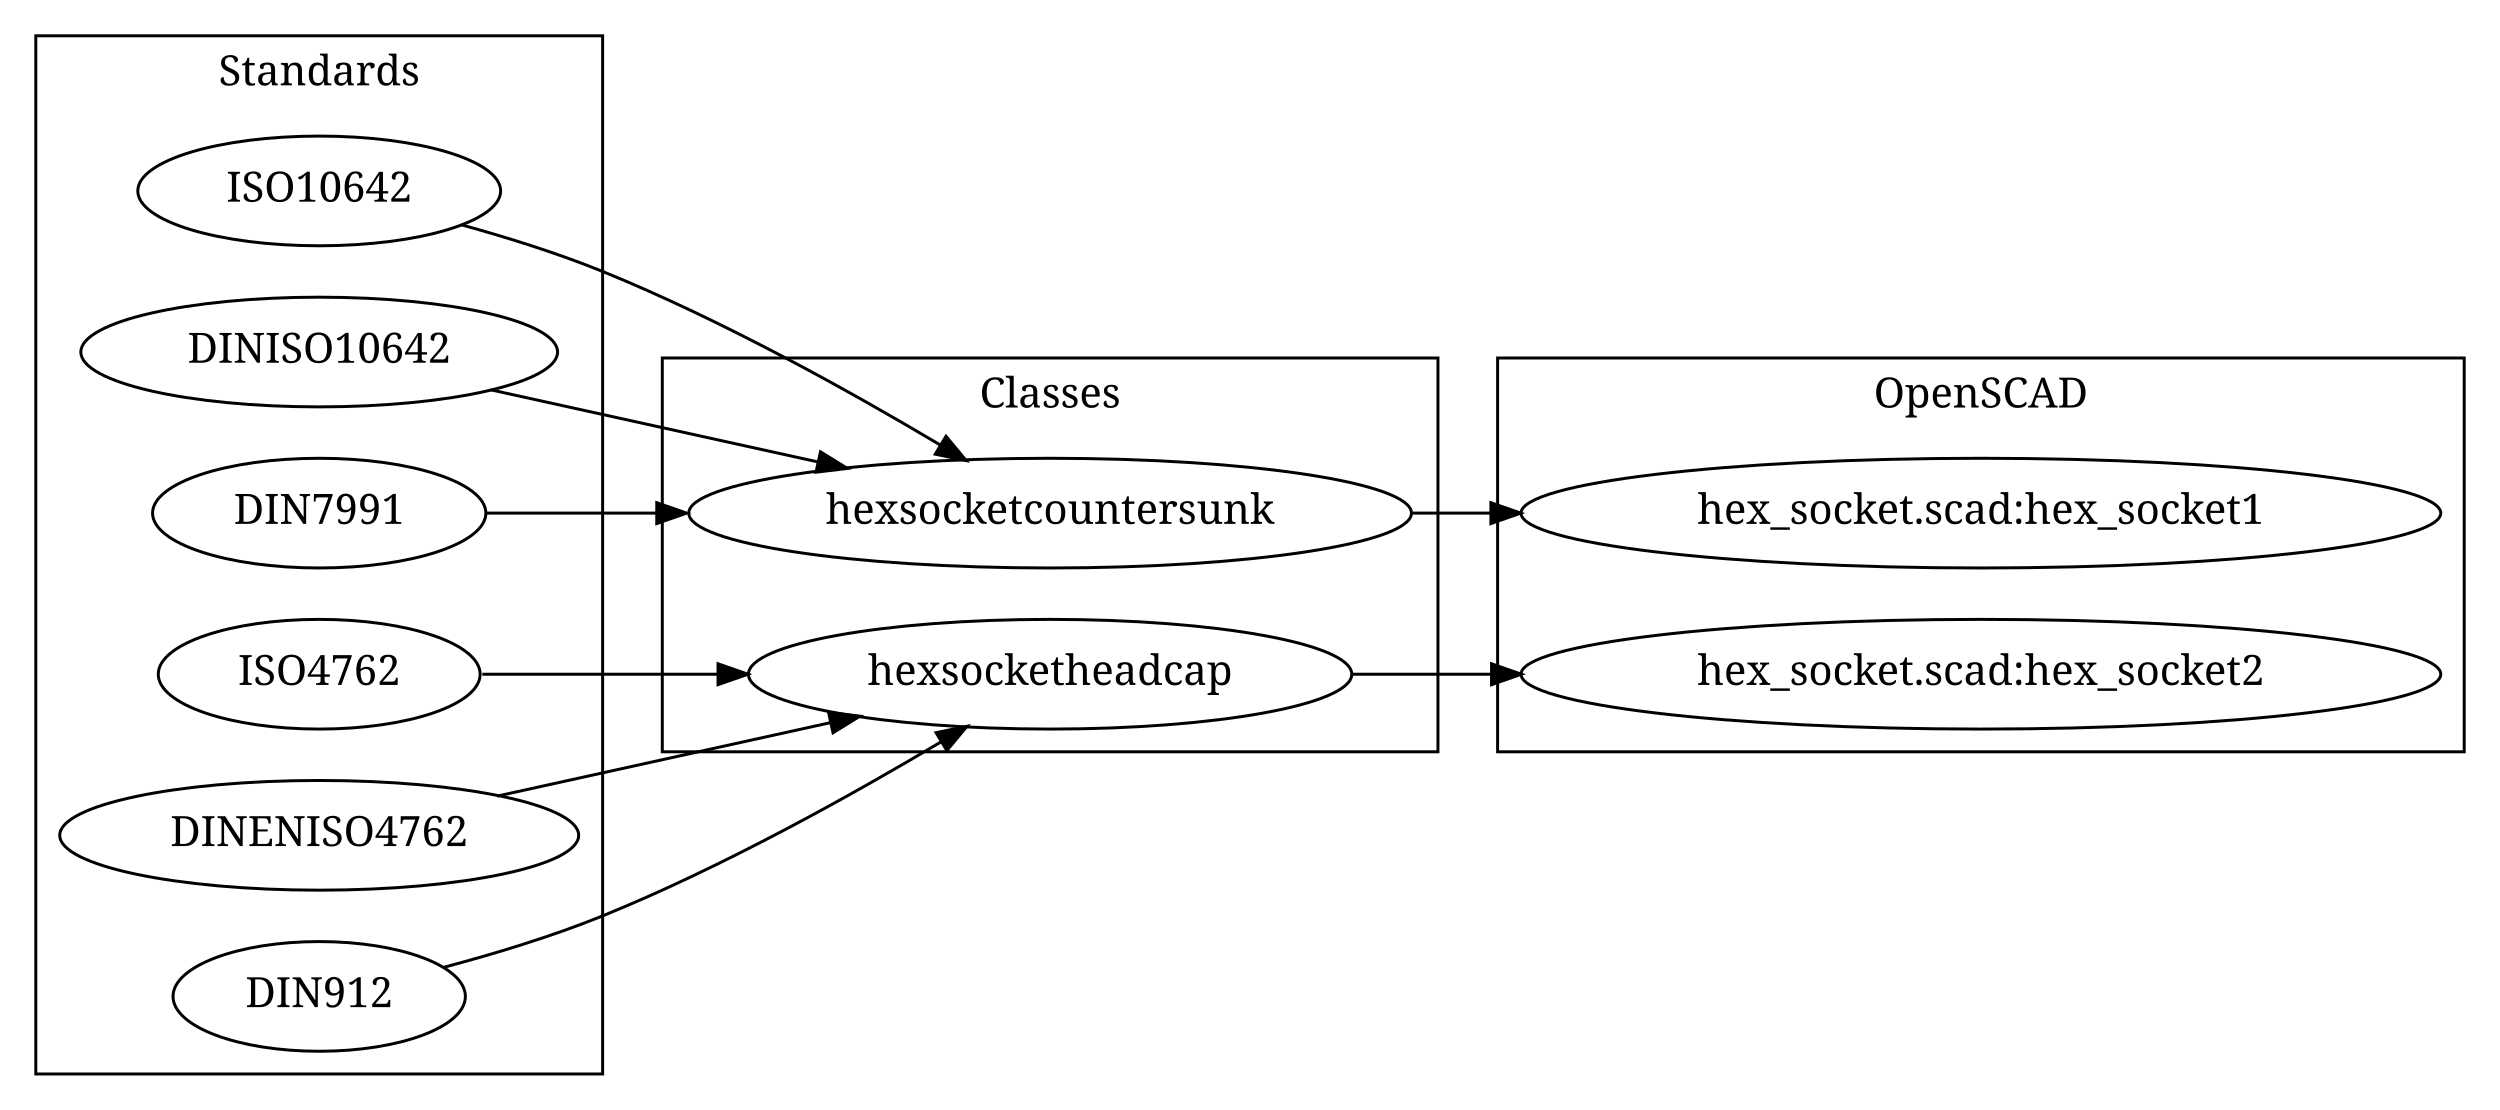
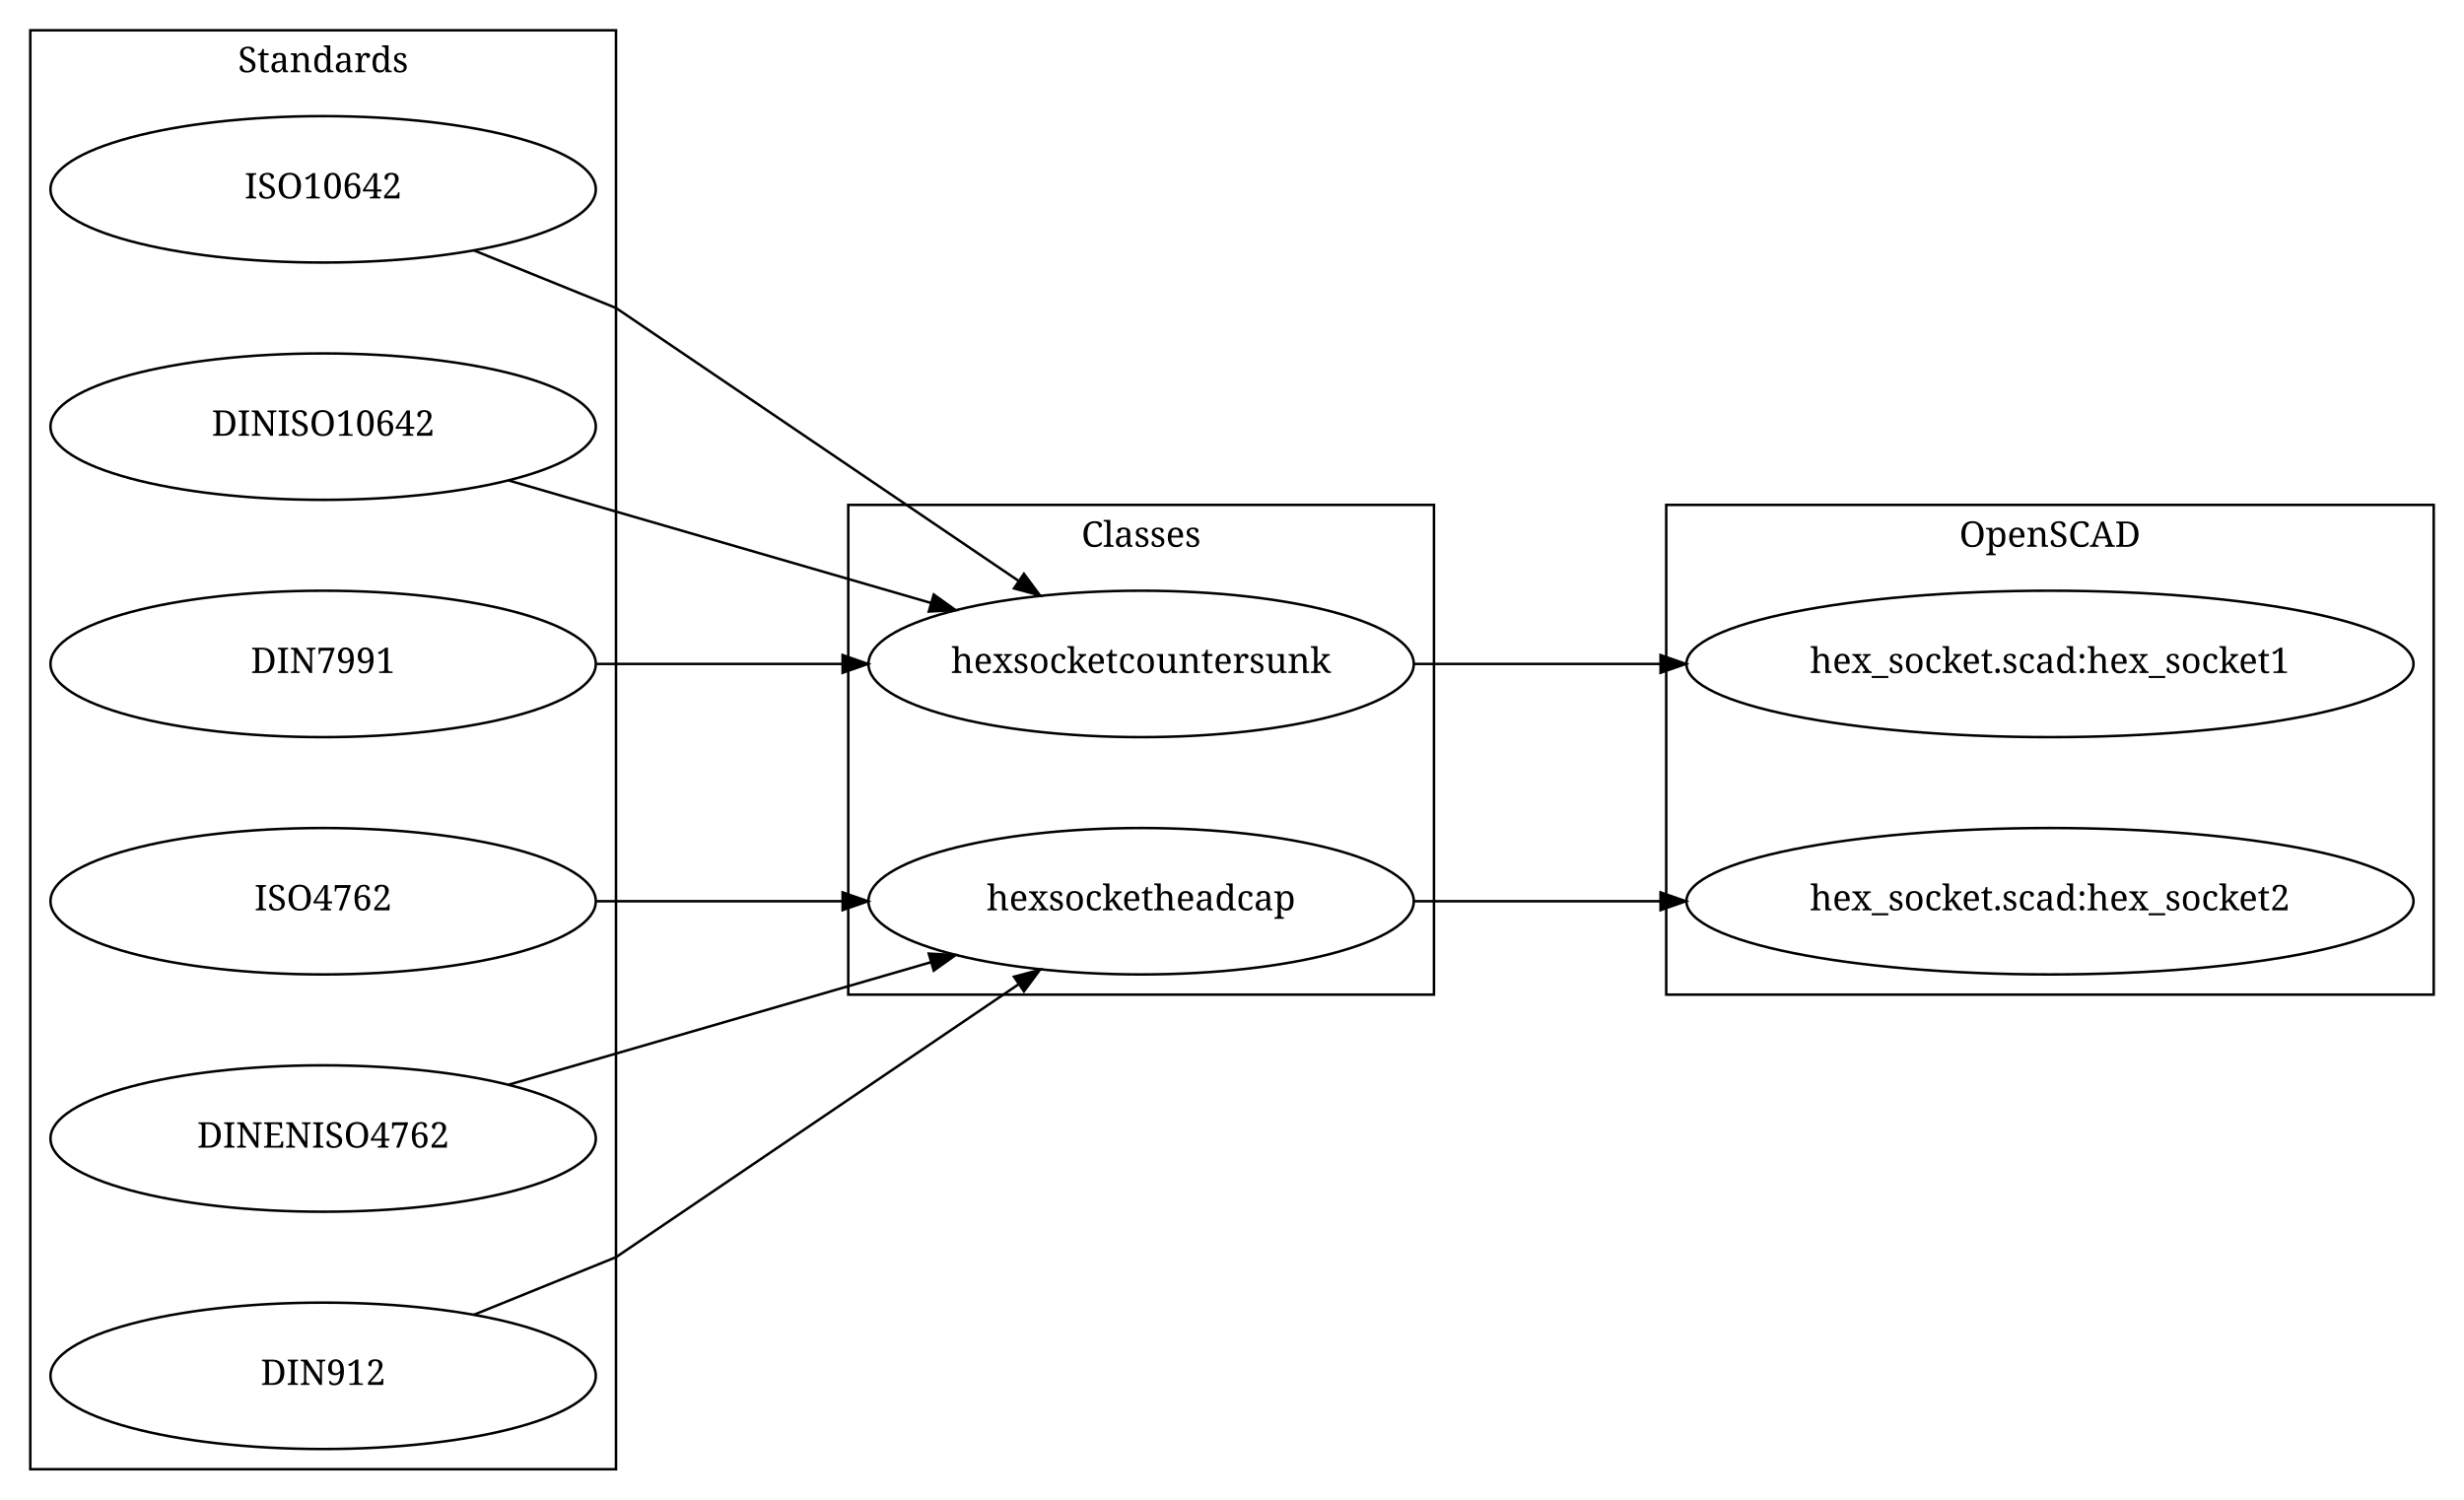
- <svg xmlns="http://www.w3.org/2000/svg" width="838pt" height="372pt" viewBox="0.00 0.00 838.00 372.00">
-   <g id="graph1" class="graph" transform="scale(1 1) rotate(0) translate(4 368)">
-     <polygon fill="white" stroke="white" points="-4,5 -4,-368 835,-368 835,5 -4,5" />
+ <svg xmlns="http://www.w3.org/2000/svg" width="976pt" height="594pt" viewBox="0.00 0.00 976.00 594.00">
+   <g id="graph1" class="graph" transform="scale(1 1) rotate(0) translate(4 590)">
+     <polygon fill="white" stroke="white" points="-4,5 -4,-590 973,-590 973,5 -4,5" />
    <g id="graph2" class="cluster">
-       <polygon fill="none" stroke="black" points="218,-116 218,-248 478,-248 478,-116 218,-116" />
-       <text text-anchor="middle" x="348" y="-231.4" font-family="Times Roman,serif" font-size="14.00">Classes</text>
+       <polygon fill="none" stroke="black" points="332,-196 332,-390 564,-390 564,-196 332,-196" />
+       <text text-anchor="middle" x="448" y="-373.4" font-family="Times Roman,serif" font-size="14.00">Classes</text>
    </g>
    <g id="graph3" class="cluster">
-       <polygon fill="none" stroke="black" points="8,-8 8,-356 198,-356 198,-8 8,-8" />
-       <text text-anchor="middle" x="103" y="-339.4" font-family="Times Roman,serif" font-size="14.00">Standards</text>
+       <polygon fill="none" stroke="black" points="8,-8 8,-578 240,-578 240,-8 8,-8" />
+       <text text-anchor="middle" x="124" y="-561.4" font-family="Times Roman,serif" font-size="14.00">Standards</text>
    </g>
    <g id="graph5" class="cluster">
-       <polygon fill="none" stroke="black" points="498,-116 498,-248 822,-248 822,-116 498,-116" />
-       <text text-anchor="middle" x="660" y="-231.4" font-family="Times Roman,serif" font-size="14.00">OpenSCAD</text>
+       <polygon fill="none" stroke="black" points="656,-196 656,-390 960,-390 960,-196 656,-196" />
+       <text text-anchor="middle" x="808" y="-373.4" font-family="Times Roman,serif" font-size="14.00">OpenSCAD</text>
    </g>
    <g id="node2" class="node">
-       <ellipse fill="none" stroke="black" cx="348" cy="-196" rx="121.122" ry="18.385" />
-       <text text-anchor="middle" x="348" y="-192.4" font-family="Times Roman,serif" font-size="14.00">hexsocketcountersunk</text>
+       <ellipse fill="none" stroke="black" cx="448" cy="-327" rx="108" ry="29" />
+       <text text-anchor="middle" x="448" y="-323.4" font-family="Times Roman,serif" font-size="14.00">hexsocketcountersunk</text>
    </g>
    <g id="node13" class="node">
-       <ellipse fill="none" stroke="black" cx="660" cy="-196" rx="154.149" ry="18.385" />
-       <text text-anchor="middle" x="660" y="-192.4" font-family="Times Roman,serif" font-size="14.00">hex_socket.scad:hex_socket1</text>
+       <ellipse fill="none" stroke="black" cx="808" cy="-327" rx="144" ry="29" />
+       <text text-anchor="middle" x="808" y="-323.4" font-family="Times Roman,serif" font-size="14.00">hex_socket.scad:hex_socket1</text>
    </g>
    <g id="edge6" class="edge">
-       <path fill="none" stroke="black" d="M469.521,-196C478.068,-196 486.76,-196 495.488,-196" />
-       <polygon fill="black" stroke="black" points="495.744,-199.5 505.744,-196 495.744,-192.5 495.744,-199.5" />
+       <path fill="none" stroke="black" d="M556.012,-327C586.7,-327 620.73,-327 653.598,-327" />
+       <polygon fill="black" stroke="black" points="653.756,-330.5 663.756,-327 653.756,-323.5 653.756,-330.5" />
    </g>
    <g id="node3" class="node">
-       <ellipse fill="none" stroke="black" cx="348" cy="-142" rx="101.116" ry="18.385" />
-       <text text-anchor="middle" x="348" y="-138.4" font-family="Times Roman,serif" font-size="14.00">hexsocketheadcap</text>
+       <ellipse fill="none" stroke="black" cx="448" cy="-233" rx="108" ry="29" />
+       <text text-anchor="middle" x="448" y="-229.4" font-family="Times Roman,serif" font-size="14.00">hexsocketheadcap</text>
    </g>
    <g id="node14" class="node">
-       <ellipse fill="none" stroke="black" cx="660" cy="-142" rx="154.149" ry="18.385" />
-       <text text-anchor="middle" x="660" y="-138.4" font-family="Times Roman,serif" font-size="14.00">hex_socket.scad:hex_socket2</text>
+       <ellipse fill="none" stroke="black" cx="808" cy="-233" rx="144" ry="29" />
+       <text text-anchor="middle" x="808" y="-229.4" font-family="Times Roman,serif" font-size="14.00">hex_socket.scad:hex_socket2</text>
    </g>
    <g id="edge14" class="edge">
-       <path fill="none" stroke="black" d="M449.297,-142C464.185,-142 479.835,-142 495.598,-142" />
-       <polygon fill="black" stroke="black" points="495.967,-145.5 505.967,-142 495.967,-138.5 495.967,-145.5" />
+       <path fill="none" stroke="black" d="M556.012,-233C586.7,-233 620.73,-233 653.598,-233" />
+       <polygon fill="black" stroke="black" points="653.756,-236.5 663.756,-233 653.756,-229.5 653.756,-236.5" />
    </g>
    <g id="node5" class="node">
-       <ellipse fill="none" stroke="black" cx="103" cy="-304" rx="60.811" ry="18.385" />
-       <text text-anchor="middle" x="103" y="-300.4" font-family="Times Roman,serif" font-size="14.00">ISO10642</text>
+       <ellipse fill="none" stroke="black" cx="124" cy="-515" rx="108" ry="29" />
+       <text text-anchor="middle" x="124" y="-511.4" font-family="Times Roman,serif" font-size="14.00">ISO10642</text>
    </g>
    <g id="edge8" class="edge">
-       <path fill="none" stroke="black" d="M150.556,-292.672C165.937,-288.432 182.91,-283.133 198,-277 238.129,-260.691 281.402,-236.555 311.108,-218.872" />
-       <polygon fill="black" stroke="black" points="313.102,-221.757 319.873,-213.607 309.498,-215.756 313.102,-221.757" />
+       <path fill="none" stroke="black" d="M183.699,-490.812C212.122,-479.295 240,-468 240,-468 240,-468 338.016,-401.556 399.479,-359.891" />
+       <polygon fill="black" stroke="black" points="401.582,-362.694 407.896,-354.186 397.654,-356.9 401.582,-362.694" />
    </g>
    <g id="node6" class="node">
-       <ellipse fill="none" stroke="black" cx="103" cy="-250" rx="79.903" ry="18.385" />
-       <text text-anchor="middle" x="103" y="-246.4" font-family="Times Roman,serif" font-size="14.00">DINISO10642</text>
+       <ellipse fill="none" stroke="black" cx="124" cy="-421" rx="108" ry="29" />
+       <text text-anchor="middle" x="124" y="-417.4" font-family="Times Roman,serif" font-size="14.00">DINISO10642</text>
    </g>
    <g id="edge10" class="edge">
-       <path fill="none" stroke="black" d="M160.442,-237.339C193.15,-230.13 234.575,-221 270.169,-213.154" />
-       <polygon fill="black" stroke="black" points="271.03,-216.549 280.042,-210.978 269.523,-209.713 271.03,-216.549" />
+       <path fill="none" stroke="black" d="M197.521,-399.67C247.247,-385.243 313.017,-366.162 364.685,-351.172" />
+       <polygon fill="black" stroke="black" points="365.862,-354.475 374.49,-348.327 363.911,-347.752 365.862,-354.475" />
    </g>
    <g id="node7" class="node">
-       <ellipse fill="none" stroke="black" cx="103" cy="-196" rx="55.861" ry="18.385" />
-       <text text-anchor="middle" x="103" y="-192.4" font-family="Times Roman,serif" font-size="14.00">DIN7991</text>
+       <ellipse fill="none" stroke="black" cx="124" cy="-327" rx="108" ry="29" />
+       <text text-anchor="middle" x="124" y="-323.4" font-family="Times Roman,serif" font-size="14.00">DIN7991</text>
    </g>
    <g id="edge12" class="edge">
-       <path fill="none" stroke="black" d="M159.208,-196C176.369,-196 196.015,-196 216,-196" />
-       <polygon fill="black" stroke="black" points="216.148,-199.5 226.148,-196 216.148,-192.5 216.148,-199.5" />
+       <path fill="none" stroke="black" d="M232.338,-327C263.545,-327 297.748,-327 329.536,-327" />
+       <polygon fill="black" stroke="black" points="329.764,-330.5 339.764,-327 329.764,-323.5 329.764,-330.5" />
    </g>
    <g id="node8" class="node">
-       <ellipse fill="none" stroke="black" cx="103" cy="-142" rx="53.948" ry="18.385" />
-       <text text-anchor="middle" x="103" y="-138.4" font-family="Times Roman,serif" font-size="14.00">ISO4762</text>
+       <ellipse fill="none" stroke="black" cx="124" cy="-233" rx="108" ry="29" />
+       <text text-anchor="middle" x="124" y="-229.4" font-family="Times Roman,serif" font-size="14.00">ISO4762</text>
    </g>
    <g id="edge16" class="edge">
-       <path fill="none" stroke="black" d="M157.678,-142C181.04,-142 209.208,-142 236.627,-142" />
-       <polygon fill="black" stroke="black" points="236.684,-145.5 246.684,-142 236.684,-138.5 236.684,-145.5" />
+       <path fill="none" stroke="black" d="M232.338,-233C263.545,-233 297.748,-233 329.536,-233" />
+       <polygon fill="black" stroke="black" points="329.764,-236.5 339.764,-233 329.764,-229.5 329.764,-236.5" />
    </g>
    <g id="node9" class="node">
-       <ellipse fill="none" stroke="black" cx="103" cy="-88" rx="86.974" ry="18.385" />
-       <text text-anchor="middle" x="103" y="-84.4" font-family="Times Roman,serif" font-size="14.00">DINENISO4762</text>
+       <ellipse fill="none" stroke="black" cx="124" cy="-139" rx="108" ry="29" />
+       <text text-anchor="middle" x="124" y="-135.4" font-family="Times Roman,serif" font-size="14.00">DINENISO4762</text>
    </g>
    <g id="edge18" class="edge">
-       <path fill="none" stroke="black" d="M162.62,-101.141C196.283,-108.56 238.636,-117.895 274.359,-125.769" />
-       <polygon fill="black" stroke="black" points="273.727,-129.214 284.246,-127.948 275.234,-122.378 273.727,-129.214" />
+       <path fill="none" stroke="black" d="M197.521,-160.33C247.247,-174.757 313.017,-193.838 364.685,-208.828" />
+       <polygon fill="black" stroke="black" points="363.911,-212.248 374.49,-211.673 365.862,-205.525 363.911,-212.248" />
    </g>
    <g id="node10" class="node">
-       <ellipse fill="none" stroke="black" cx="103" cy="-34" rx="48.998" ry="18.385" />
-       <text text-anchor="middle" x="103" y="-30.4" font-family="Times Roman,serif" font-size="14.00">DIN912</text>
+       <ellipse fill="none" stroke="black" cx="124" cy="-45" rx="108" ry="29" />
+       <text text-anchor="middle" x="124" y="-41.4" font-family="Times Roman,serif" font-size="14.00">DIN912</text>
    </g>
    <g id="edge20" class="edge">
-       <path fill="none" stroke="black" d="M144.811,-43.773C161.619,-48.242 181.004,-54.093 198,-61 238.253,-77.359 281.67,-101.595 311.383,-119.292" />
-       <polygon fill="black" stroke="black" points="309.772,-122.407 320.146,-124.559 313.378,-116.408 309.772,-122.407" />
+       <path fill="none" stroke="black" d="M183.699,-69.188C212.122,-80.704 240,-92 240,-92 240,-92 338.016,-158.444 399.479,-200.109" />
+       <polygon fill="black" stroke="black" points="397.654,-203.1 407.896,-205.814 401.582,-197.306 397.654,-203.1" />
    </g>
  </g>
</svg>
